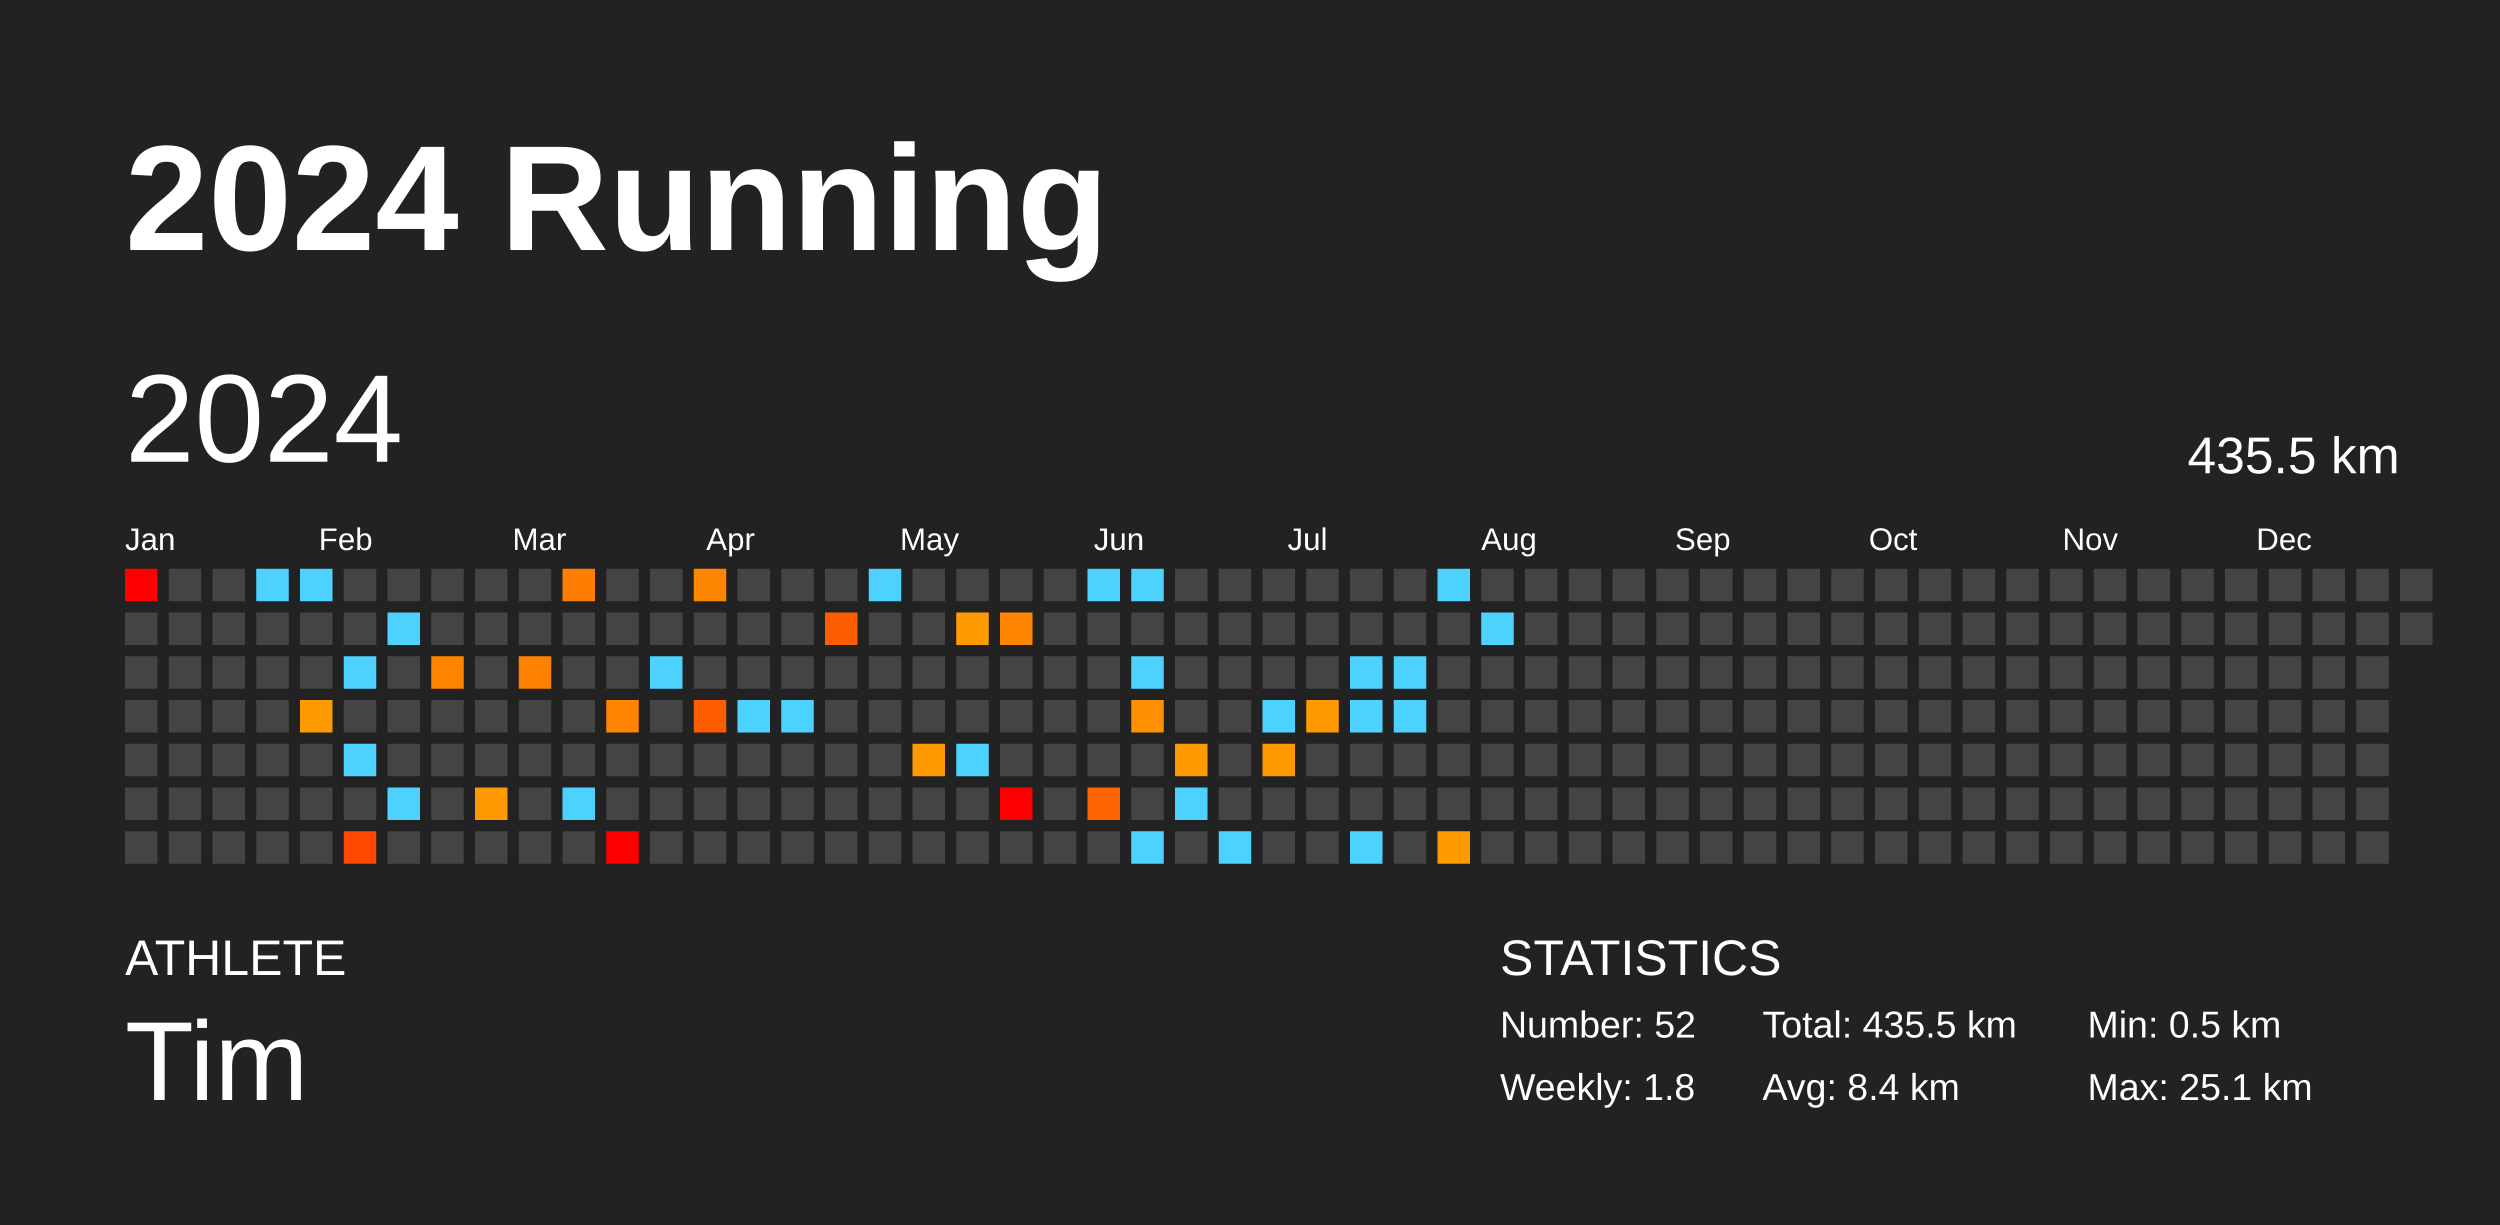
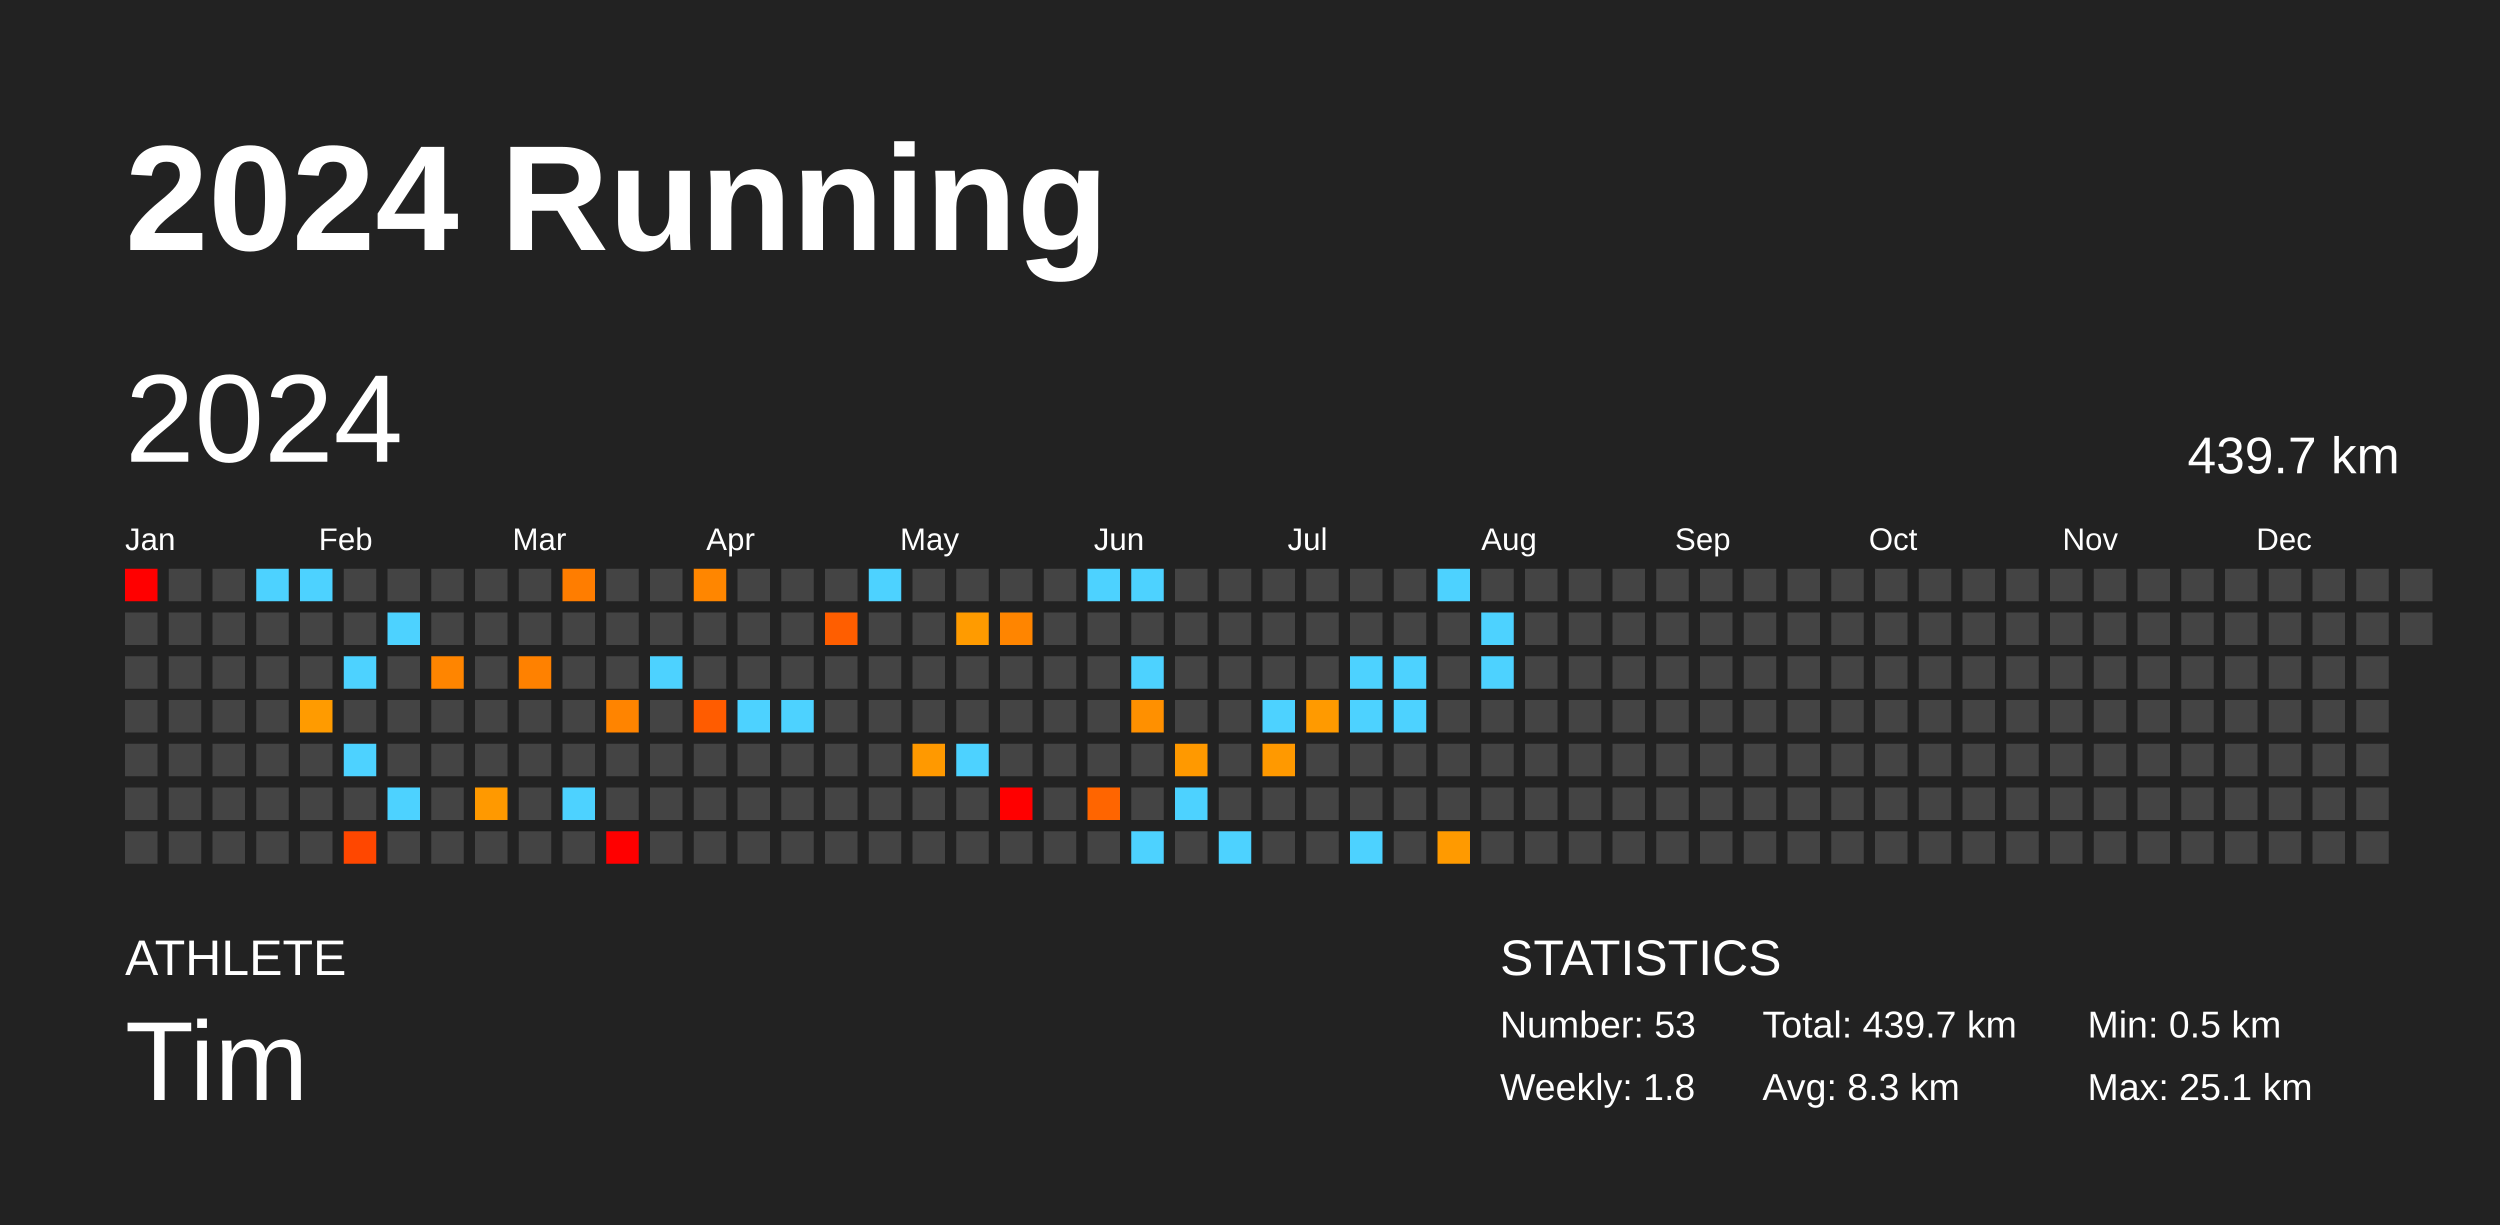
<svg xmlns="http://www.w3.org/2000/svg" baseProfile="full" height="98mm" version="1.1" viewBox="0,0,200,98" width="200mm">
  <defs />
  <rect fill="#222222" height="98" width="200" x="0" y="0" />
  <text fill="#FFFFFF" style="font-size:12px; font-family:Arial; font-weight:bold;" x="10" y="20">2024 Running</text>
  <text fill="#FFFFFF" style="font-size:4px; font-family:Arial" x="10" y="78">ATHLETE</text>
  <text fill="#FFFFFF" style="font-size:9px; font-family:Arial" x="10" y="88">Tim</text>
  <text fill="#FFFFFF" style="font-size:4px; font-family:Arial" x="120" y="78">STATISTICS</text>
-   <text fill="#FFFFFF" style="font-size:3px; font-family:Arial" x="120" y="83">Number: 52</text>
+   <text fill="#FFFFFF" style="font-size:3px; font-family:Arial" x="120" y="83">Number: 53</text>
  <text fill="#FFFFFF" style="font-size:3px; font-family:Arial" x="120" y="88">Weekly: 1.8</text>
-   <text fill="#FFFFFF" style="font-size:3px; font-family:Arial" x="141" y="83">Total: 435.5 km</text>
-   <text fill="#FFFFFF" style="font-size:3px; font-family:Arial" x="141" y="88">Avg: 8.4 km</text>
+   <text fill="#FFFFFF" style="font-size:3px; font-family:Arial" x="141" y="83">Total: 439.7 km</text>
+   <text fill="#FFFFFF" style="font-size:3px; font-family:Arial" x="141" y="88">Avg: 8.3 km</text>
  <text fill="#FFFFFF" style="font-size:3px; font-family:Arial" x="167" y="83">Min: 0.5 km</text>
  <text fill="#FFFFFF" style="font-size:3px; font-family:Arial" x="167" y="88">Max: 25.1 km</text>
  <text dominant-baseline="hanging" fill="#FFFFFF" style="font-size:10.0px; font-family:Arial;" x="10" y="30">2024</text>
-   <text dominant-baseline="hanging" fill="#FFFFFF" style="font-size:4.125px; font-family:Arial;" x="175" y="35">435.5 km</text>
+   <text dominant-baseline="hanging" fill="#FFFFFF" style="font-size:4.125px; font-family:Arial;" x="175" y="35">439.7 km</text>
  <text fill="#FFFFFF" style="font-size:2.5px; font-family:Arial" x="10.0" y="44">Jan</text>
  <text fill="#FFFFFF" style="font-size:2.5px; font-family:Arial" x="25.5" y="44">Feb</text>
  <text fill="#FFFFFF" style="font-size:2.5px; font-family:Arial" x="41.0" y="44">Mar</text>
  <text fill="#FFFFFF" style="font-size:2.5px; font-family:Arial" x="56.5" y="44">Apr</text>
  <text fill="#FFFFFF" style="font-size:2.5px; font-family:Arial" x="72.0" y="44">May</text>
  <text fill="#FFFFFF" style="font-size:2.5px; font-family:Arial" x="87.5" y="44">Jun</text>
  <text fill="#FFFFFF" style="font-size:2.5px; font-family:Arial" x="103.0" y="44">Jul</text>
  <text fill="#FFFFFF" style="font-size:2.5px; font-family:Arial" x="118.5" y="44">Aug</text>
  <text fill="#FFFFFF" style="font-size:2.5px; font-family:Arial" x="134.0" y="44">Sep</text>
  <text fill="#FFFFFF" style="font-size:2.5px; font-family:Arial" x="149.5" y="44">Oct</text>
  <text fill="#FFFFFF" style="font-size:2.5px; font-family:Arial" x="165.0" y="44">Nov</text>
  <text fill="#FFFFFF" style="font-size:2.5px; font-family:Arial" x="180.5" y="44">Dec</text>
  <rect fill="red" height="2.6" width="2.6" x="10.0" y="45.5" />
  <rect fill="#444444" height="2.6" width="2.6" x="10.0" y="49.0" />
  <rect fill="#444444" height="2.6" width="2.6" x="10.0" y="52.5" />
  <rect fill="#444444" height="2.6" width="2.6" x="10.0" y="56.0" />
  <rect fill="#444444" height="2.6" width="2.6" x="10.0" y="59.5" />
  <rect fill="#444444" height="2.6" width="2.6" x="10.0" y="63.0" />
  <rect fill="#444444" height="2.6" width="2.6" x="10.0" y="66.5" />
  <rect fill="#444444" height="2.6" width="2.6" x="13.5" y="45.5" />
  <rect fill="#444444" height="2.6" width="2.6" x="13.5" y="49.0" />
  <rect fill="#444444" height="2.6" width="2.6" x="13.5" y="52.5" />
  <rect fill="#444444" height="2.6" width="2.6" x="13.5" y="56.0" />
  <rect fill="#444444" height="2.6" width="2.6" x="13.5" y="59.5" />
  <rect fill="#444444" height="2.6" width="2.6" x="13.5" y="63.0" />
  <rect fill="#444444" height="2.6" width="2.6" x="13.5" y="66.5" />
  <rect fill="#444444" height="2.6" width="2.6" x="17.0" y="45.5" />
  <rect fill="#444444" height="2.6" width="2.6" x="17.0" y="49.0" />
  <rect fill="#444444" height="2.6" width="2.6" x="17.0" y="52.5" />
  <rect fill="#444444" height="2.6" width="2.6" x="17.0" y="56.0" />
  <rect fill="#444444" height="2.6" width="2.6" x="17.0" y="59.5" />
  <rect fill="#444444" height="2.6" width="2.6" x="17.0" y="63.0" />
  <rect fill="#444444" height="2.6" width="2.6" x="17.0" y="66.5" />
  <rect fill="#4dd2ff" height="2.6" width="2.6" x="20.5" y="45.5" />
  <rect fill="#444444" height="2.6" width="2.6" x="20.5" y="49.0" />
  <rect fill="#444444" height="2.6" width="2.6" x="20.5" y="52.5" />
  <rect fill="#444444" height="2.6" width="2.6" x="20.5" y="56.0" />
  <rect fill="#444444" height="2.6" width="2.6" x="20.5" y="59.5" />
  <rect fill="#444444" height="2.6" width="2.6" x="20.5" y="63.0" />
  <rect fill="#444444" height="2.6" width="2.6" x="20.5" y="66.5" />
  <rect fill="#4dd2ff" height="2.6" width="2.6" x="24.0" y="45.5" />
  <rect fill="#444444" height="2.6" width="2.6" x="24.0" y="49.0" />
  <rect fill="#444444" height="2.6" width="2.6" x="24.0" y="52.5" />
  <rect fill="#ff9b00" height="2.6" width="2.6" x="24.0" y="56.0" />
  <rect fill="#444444" height="2.6" width="2.6" x="24.0" y="59.5" />
  <rect fill="#444444" height="2.6" width="2.6" x="24.0" y="63.0" />
  <rect fill="#444444" height="2.6" width="2.6" x="24.0" y="66.5" />
  <rect fill="#444444" height="2.6" width="2.6" x="27.5" y="45.5" />
  <rect fill="#444444" height="2.6" width="2.6" x="27.5" y="49.0" />
  <rect fill="#4dd2ff" height="2.6" width="2.6" x="27.5" y="52.5" />
  <rect fill="#444444" height="2.6" width="2.6" x="27.5" y="56.0" />
  <rect fill="#4dd2ff" height="2.6" width="2.6" x="27.5" y="59.5" />
  <rect fill="#444444" height="2.6" width="2.6" x="27.5" y="63.0" />
  <rect fill="#ff4700" height="2.6" width="2.6" x="27.5" y="66.5" />
  <rect fill="#444444" height="2.6" width="2.6" x="31.0" y="45.5" />
  <rect fill="#4dd2ff" height="2.6" width="2.6" x="31.0" y="49.0" />
  <rect fill="#444444" height="2.6" width="2.6" x="31.0" y="52.5" />
  <rect fill="#444444" height="2.6" width="2.6" x="31.0" y="56.0" />
  <rect fill="#444444" height="2.6" width="2.6" x="31.0" y="59.5" />
  <rect fill="#4dd2ff" height="2.6" width="2.6" x="31.0" y="63.0" />
  <rect fill="#444444" height="2.6" width="2.6" x="31.0" y="66.5" />
  <rect fill="#444444" height="2.6" width="2.6" x="34.5" y="45.5" />
  <rect fill="#444444" height="2.6" width="2.6" x="34.5" y="49.0" />
  <rect fill="#ff8500" height="2.6" width="2.6" x="34.5" y="52.5" />
  <rect fill="#444444" height="2.6" width="2.6" x="34.5" y="56.0" />
  <rect fill="#444444" height="2.6" width="2.6" x="34.5" y="59.5" />
  <rect fill="#444444" height="2.6" width="2.6" x="34.5" y="63.0" />
  <rect fill="#444444" height="2.6" width="2.6" x="34.5" y="66.5" />
  <rect fill="#444444" height="2.6" width="2.6" x="38.0" y="45.5" />
  <rect fill="#444444" height="2.6" width="2.6" x="38.0" y="49.0" />
  <rect fill="#444444" height="2.6" width="2.6" x="38.0" y="52.5" />
  <rect fill="#444444" height="2.6" width="2.6" x="38.0" y="56.0" />
  <rect fill="#444444" height="2.6" width="2.6" x="38.0" y="59.5" />
  <rect fill="#ff9900" height="2.6" width="2.6" x="38.0" y="63.0" />
  <rect fill="#444444" height="2.6" width="2.6" x="38.0" y="66.5" />
  <rect fill="#444444" height="2.6" width="2.6" x="41.5" y="45.5" />
  <rect fill="#444444" height="2.6" width="2.6" x="41.5" y="49.0" />
  <rect fill="#ff8100" height="2.6" width="2.6" x="41.5" y="52.5" />
  <rect fill="#444444" height="2.6" width="2.6" x="41.5" y="56.0" />
  <rect fill="#444444" height="2.6" width="2.6" x="41.5" y="59.5" />
  <rect fill="#444444" height="2.6" width="2.6" x="41.5" y="63.0" />
  <rect fill="#444444" height="2.6" width="2.6" x="41.5" y="66.5" />
  <rect fill="#ff7d00" height="2.6" width="2.6" x="45.0" y="45.5" />
  <rect fill="#444444" height="2.6" width="2.6" x="45.0" y="49.0" />
  <rect fill="#444444" height="2.6" width="2.6" x="45.0" y="52.5" />
  <rect fill="#444444" height="2.6" width="2.6" x="45.0" y="56.0" />
  <rect fill="#444444" height="2.6" width="2.6" x="45.0" y="59.5" />
  <rect fill="#4dd2ff" height="2.6" width="2.6" x="45.0" y="63.0" />
  <rect fill="#444444" height="2.6" width="2.6" x="45.0" y="66.5" />
  <rect fill="#444444" height="2.6" width="2.6" x="48.5" y="45.5" />
  <rect fill="#444444" height="2.6" width="2.6" x="48.5" y="49.0" />
  <rect fill="#444444" height="2.6" width="2.6" x="48.5" y="52.5" />
  <rect fill="#ff8400" height="2.6" width="2.6" x="48.5" y="56.0" />
  <rect fill="#444444" height="2.6" width="2.6" x="48.5" y="59.5" />
  <rect fill="#444444" height="2.6" width="2.6" x="48.5" y="63.0" />
  <rect fill="red" height="2.6" width="2.6" x="48.5" y="66.5" />
  <rect fill="#444444" height="2.6" width="2.6" x="52.0" y="45.5" />
  <rect fill="#444444" height="2.6" width="2.6" x="52.0" y="49.0" />
  <rect fill="#4dd2ff" height="2.6" width="2.6" x="52.0" y="52.5" />
  <rect fill="#444444" height="2.6" width="2.6" x="52.0" y="56.0" />
  <rect fill="#444444" height="2.6" width="2.6" x="52.0" y="59.5" />
  <rect fill="#444444" height="2.6" width="2.6" x="52.0" y="63.0" />
  <rect fill="#444444" height="2.6" width="2.6" x="52.0" y="66.5" />
  <rect fill="#ff8600" height="2.6" width="2.6" x="55.5" y="45.5" />
  <rect fill="#444444" height="2.6" width="2.6" x="55.5" y="49.0" />
  <rect fill="#444444" height="2.6" width="2.6" x="55.5" y="52.5" />
  <rect fill="#ff5c00" height="2.6" width="2.6" x="55.5" y="56.0" />
  <rect fill="#444444" height="2.6" width="2.6" x="55.5" y="59.5" />
  <rect fill="#444444" height="2.6" width="2.6" x="55.5" y="63.0" />
  <rect fill="#444444" height="2.6" width="2.6" x="55.5" y="66.5" />
  <rect fill="#444444" height="2.6" width="2.6" x="59.0" y="45.5" />
  <rect fill="#444444" height="2.6" width="2.6" x="59.0" y="49.0" />
  <rect fill="#444444" height="2.6" width="2.6" x="59.0" y="52.5" />
  <rect fill="#4dd2ff" height="2.6" width="2.6" x="59.0" y="56.0" />
  <rect fill="#444444" height="2.6" width="2.6" x="59.0" y="59.5" />
  <rect fill="#444444" height="2.6" width="2.6" x="59.0" y="63.0" />
  <rect fill="#444444" height="2.6" width="2.6" x="59.0" y="66.5" />
  <rect fill="#444444" height="2.6" width="2.6" x="62.5" y="45.5" />
  <rect fill="#444444" height="2.6" width="2.6" x="62.5" y="49.0" />
  <rect fill="#444444" height="2.6" width="2.6" x="62.5" y="52.5" />
  <rect fill="#4dd2ff" height="2.6" width="2.6" x="62.5" y="56.0" />
  <rect fill="#444444" height="2.6" width="2.6" x="62.5" y="59.5" />
  <rect fill="#444444" height="2.6" width="2.6" x="62.5" y="63.0" />
  <rect fill="#444444" height="2.6" width="2.6" x="62.5" y="66.5" />
  <rect fill="#444444" height="2.6" width="2.6" x="66.0" y="45.5" />
  <rect fill="#ff5e00" height="2.6" width="2.6" x="66.0" y="49.0" />
  <rect fill="#444444" height="2.6" width="2.6" x="66.0" y="52.5" />
  <rect fill="#444444" height="2.6" width="2.6" x="66.0" y="56.0" />
  <rect fill="#444444" height="2.6" width="2.6" x="66.0" y="59.5" />
  <rect fill="#444444" height="2.6" width="2.6" x="66.0" y="63.0" />
  <rect fill="#444444" height="2.6" width="2.6" x="66.0" y="66.5" />
  <rect fill="#4dd2ff" height="2.6" width="2.6" x="69.5" y="45.5" />
  <rect fill="#444444" height="2.6" width="2.6" x="69.5" y="49.0" />
  <rect fill="#444444" height="2.6" width="2.6" x="69.5" y="52.5" />
  <rect fill="#444444" height="2.6" width="2.6" x="69.5" y="56.0" />
  <rect fill="#444444" height="2.6" width="2.6" x="69.5" y="59.5" />
  <rect fill="#444444" height="2.6" width="2.6" x="69.5" y="63.0" />
  <rect fill="#444444" height="2.6" width="2.6" x="69.5" y="66.5" />
  <rect fill="#444444" height="2.6" width="2.6" x="73.0" y="45.5" />
  <rect fill="#444444" height="2.6" width="2.6" x="73.0" y="49.0" />
  <rect fill="#444444" height="2.6" width="2.6" x="73.0" y="52.5" />
  <rect fill="#444444" height="2.6" width="2.6" x="73.0" y="56.0" />
  <rect fill="#ff9900" height="2.6" width="2.6" x="73.0" y="59.5" />
  <rect fill="#444444" height="2.6" width="2.6" x="73.0" y="63.0" />
  <rect fill="#444444" height="2.6" width="2.6" x="73.0" y="66.5" />
  <rect fill="#444444" height="2.6" width="2.6" x="76.5" y="45.5" />
  <rect fill="#ff9b00" height="2.6" width="2.6" x="76.5" y="49.0" />
  <rect fill="#444444" height="2.6" width="2.6" x="76.5" y="52.5" />
  <rect fill="#444444" height="2.6" width="2.6" x="76.5" y="56.0" />
  <rect fill="#4dd2ff" height="2.6" width="2.6" x="76.5" y="59.5" />
  <rect fill="#444444" height="2.6" width="2.6" x="76.5" y="63.0" />
  <rect fill="#444444" height="2.6" width="2.6" x="76.5" y="66.5" />
  <rect fill="#444444" height="2.6" width="2.6" x="80.0" y="45.5" />
  <rect fill="#ff8500" height="2.6" width="2.6" x="80.0" y="49.0" />
  <rect fill="#444444" height="2.6" width="2.6" x="80.0" y="52.5" />
  <rect fill="#444444" height="2.6" width="2.6" x="80.0" y="56.0" />
  <rect fill="#444444" height="2.6" width="2.6" x="80.0" y="59.5" />
  <rect fill="red" height="2.6" width="2.6" x="80.0" y="63.0" />
  <rect fill="#444444" height="2.6" width="2.6" x="80.0" y="66.5" />
  <rect fill="#444444" height="2.6" width="2.6" x="83.5" y="45.5" />
  <rect fill="#444444" height="2.6" width="2.6" x="83.5" y="49.0" />
  <rect fill="#444444" height="2.6" width="2.6" x="83.5" y="52.5" />
  <rect fill="#444444" height="2.6" width="2.6" x="83.5" y="56.0" />
  <rect fill="#444444" height="2.6" width="2.6" x="83.5" y="59.5" />
  <rect fill="#444444" height="2.6" width="2.6" x="83.5" y="63.0" />
  <rect fill="#444444" height="2.6" width="2.6" x="83.5" y="66.5" />
  <rect fill="#4dd2ff" height="2.6" width="2.6" x="87.0" y="45.5" />
  <rect fill="#444444" height="2.6" width="2.6" x="87.0" y="49.0" />
  <rect fill="#444444" height="2.6" width="2.6" x="87.0" y="52.5" />
  <rect fill="#444444" height="2.6" width="2.6" x="87.0" y="56.0" />
  <rect fill="#444444" height="2.6" width="2.6" x="87.0" y="59.5" />
  <rect fill="#ff6500" height="2.6" width="2.6" x="87.0" y="63.0" />
  <rect fill="#444444" height="2.6" width="2.6" x="87.0" y="66.5" />
  <rect fill="#4dd2ff" height="2.6" width="2.6" x="90.5" y="45.5" />
  <rect fill="#444444" height="2.6" width="2.6" x="90.5" y="49.0" />
  <rect fill="#4dd2ff" height="2.6" width="2.6" x="90.5" y="52.5" />
  <rect fill="#ff9000" height="2.6" width="2.6" x="90.5" y="56.0" />
  <rect fill="#444444" height="2.6" width="2.6" x="90.5" y="59.5" />
  <rect fill="#444444" height="2.6" width="2.6" x="90.5" y="63.0" />
  <rect fill="#4dd2ff" height="2.6" width="2.6" x="90.5" y="66.5" />
  <rect fill="#444444" height="2.6" width="2.6" x="94.0" y="45.5" />
  <rect fill="#444444" height="2.6" width="2.6" x="94.0" y="49.0" />
  <rect fill="#444444" height="2.6" width="2.6" x="94.0" y="52.5" />
  <rect fill="#444444" height="2.6" width="2.6" x="94.0" y="56.0" />
  <rect fill="#ff9900" height="2.6" width="2.6" x="94.0" y="59.5" />
  <rect fill="#4dd2ff" height="2.6" width="2.6" x="94.0" y="63.0" />
  <rect fill="#444444" height="2.6" width="2.6" x="94.0" y="66.5" />
  <rect fill="#444444" height="2.6" width="2.6" x="97.5" y="45.5" />
  <rect fill="#444444" height="2.6" width="2.6" x="97.5" y="49.0" />
  <rect fill="#444444" height="2.6" width="2.6" x="97.5" y="52.5" />
  <rect fill="#444444" height="2.6" width="2.6" x="97.5" y="56.0" />
  <rect fill="#444444" height="2.6" width="2.6" x="97.5" y="59.5" />
  <rect fill="#444444" height="2.6" width="2.6" x="97.5" y="63.0" />
  <rect fill="#4dd2ff" height="2.6" width="2.6" x="97.5" y="66.5" />
  <rect fill="#444444" height="2.6" width="2.6" x="101.0" y="45.5" />
  <rect fill="#444444" height="2.6" width="2.6" x="101.0" y="49.0" />
  <rect fill="#444444" height="2.6" width="2.6" x="101.0" y="52.5" />
  <rect fill="#4dd2ff" height="2.6" width="2.6" x="101.0" y="56.0" />
  <rect fill="#ff9900" height="2.6" width="2.6" x="101.0" y="59.5" />
  <rect fill="#444444" height="2.6" width="2.6" x="101.0" y="63.0" />
  <rect fill="#444444" height="2.6" width="2.6" x="101.0" y="66.5" />
  <rect fill="#444444" height="2.6" width="2.6" x="104.5" y="45.5" />
  <rect fill="#444444" height="2.6" width="2.6" x="104.5" y="49.0" />
  <rect fill="#444444" height="2.6" width="2.6" x="104.5" y="52.5" />
  <rect fill="#ff9a00" height="2.6" width="2.6" x="104.5" y="56.0" />
  <rect fill="#444444" height="2.6" width="2.6" x="104.5" y="59.5" />
  <rect fill="#444444" height="2.6" width="2.6" x="104.5" y="63.0" />
  <rect fill="#444444" height="2.6" width="2.6" x="104.5" y="66.5" />
  <rect fill="#444444" height="2.6" width="2.6" x="108.0" y="45.5" />
  <rect fill="#444444" height="2.6" width="2.6" x="108.0" y="49.0" />
  <rect fill="#4dd2ff" height="2.6" width="2.6" x="108.0" y="52.5" />
  <rect fill="#4dd2ff" height="2.6" width="2.6" x="108.0" y="56.0" />
  <rect fill="#444444" height="2.6" width="2.6" x="108.0" y="59.5" />
  <rect fill="#444444" height="2.6" width="2.6" x="108.0" y="63.0" />
  <rect fill="#4dd2ff" height="2.6" width="2.6" x="108.0" y="66.5" />
  <rect fill="#444444" height="2.6" width="2.6" x="111.5" y="45.5" />
  <rect fill="#444444" height="2.6" width="2.6" x="111.5" y="49.0" />
  <rect fill="#4dd2ff" height="2.6" width="2.6" x="111.5" y="52.5" />
  <rect fill="#4dd2ff" height="2.6" width="2.6" x="111.5" y="56.0" />
  <rect fill="#444444" height="2.6" width="2.6" x="111.5" y="59.5" />
  <rect fill="#444444" height="2.6" width="2.6" x="111.5" y="63.0" />
  <rect fill="#444444" height="2.6" width="2.6" x="111.5" y="66.5" />
  <rect fill="#4dd2ff" height="2.6" width="2.6" x="115.0" y="45.5" />
  <rect fill="#444444" height="2.6" width="2.6" x="115.0" y="49.0" />
  <rect fill="#444444" height="2.6" width="2.6" x="115.0" y="52.5" />
  <rect fill="#444444" height="2.6" width="2.6" x="115.0" y="56.0" />
  <rect fill="#444444" height="2.6" width="2.6" x="115.0" y="59.5" />
  <rect fill="#444444" height="2.6" width="2.6" x="115.0" y="63.0" />
  <rect fill="#ff9a00" height="2.6" width="2.6" x="115.0" y="66.5" />
  <rect fill="#444444" height="2.6" width="2.6" x="118.5" y="45.5" />
  <rect fill="#4dd2ff" height="2.6" width="2.6" x="118.5" y="49.0" />
-   <rect fill="#444444" height="2.6" width="2.6" x="118.5" y="52.5" />
+   <rect fill="#4dd2ff" height="2.6" width="2.6" x="118.5" y="52.5" />
  <rect fill="#444444" height="2.6" width="2.6" x="118.5" y="56.0" />
  <rect fill="#444444" height="2.6" width="2.6" x="118.5" y="59.5" />
  <rect fill="#444444" height="2.6" width="2.6" x="118.5" y="63.0" />
  <rect fill="#444444" height="2.6" width="2.6" x="118.5" y="66.5" />
  <rect fill="#444444" height="2.6" width="2.6" x="122.0" y="45.5" />
  <rect fill="#444444" height="2.6" width="2.6" x="122.0" y="49.0" />
  <rect fill="#444444" height="2.6" width="2.6" x="122.0" y="52.5" />
  <rect fill="#444444" height="2.6" width="2.6" x="122.0" y="56.0" />
  <rect fill="#444444" height="2.6" width="2.6" x="122.0" y="59.5" />
  <rect fill="#444444" height="2.6" width="2.6" x="122.0" y="63.0" />
  <rect fill="#444444" height="2.6" width="2.6" x="122.0" y="66.5" />
  <rect fill="#444444" height="2.6" width="2.6" x="125.5" y="45.5" />
  <rect fill="#444444" height="2.6" width="2.6" x="125.5" y="49.0" />
  <rect fill="#444444" height="2.6" width="2.6" x="125.5" y="52.5" />
  <rect fill="#444444" height="2.6" width="2.6" x="125.5" y="56.0" />
  <rect fill="#444444" height="2.6" width="2.6" x="125.5" y="59.5" />
  <rect fill="#444444" height="2.6" width="2.6" x="125.5" y="63.0" />
  <rect fill="#444444" height="2.6" width="2.6" x="125.5" y="66.5" />
  <rect fill="#444444" height="2.6" width="2.6" x="129.0" y="45.5" />
  <rect fill="#444444" height="2.6" width="2.6" x="129.0" y="49.0" />
  <rect fill="#444444" height="2.6" width="2.6" x="129.0" y="52.5" />
  <rect fill="#444444" height="2.6" width="2.6" x="129.0" y="56.0" />
  <rect fill="#444444" height="2.6" width="2.6" x="129.0" y="59.5" />
  <rect fill="#444444" height="2.6" width="2.6" x="129.0" y="63.0" />
  <rect fill="#444444" height="2.6" width="2.6" x="129.0" y="66.5" />
  <rect fill="#444444" height="2.6" width="2.6" x="132.5" y="45.5" />
  <rect fill="#444444" height="2.6" width="2.6" x="132.5" y="49.0" />
  <rect fill="#444444" height="2.6" width="2.6" x="132.5" y="52.5" />
  <rect fill="#444444" height="2.6" width="2.6" x="132.5" y="56.0" />
  <rect fill="#444444" height="2.6" width="2.6" x="132.5" y="59.5" />
  <rect fill="#444444" height="2.6" width="2.6" x="132.5" y="63.0" />
  <rect fill="#444444" height="2.6" width="2.6" x="132.5" y="66.5" />
  <rect fill="#444444" height="2.6" width="2.6" x="136.0" y="45.5" />
  <rect fill="#444444" height="2.6" width="2.6" x="136.0" y="49.0" />
  <rect fill="#444444" height="2.6" width="2.6" x="136.0" y="52.5" />
  <rect fill="#444444" height="2.6" width="2.6" x="136.0" y="56.0" />
  <rect fill="#444444" height="2.6" width="2.6" x="136.0" y="59.5" />
  <rect fill="#444444" height="2.6" width="2.6" x="136.0" y="63.0" />
  <rect fill="#444444" height="2.6" width="2.6" x="136.0" y="66.5" />
  <rect fill="#444444" height="2.6" width="2.6" x="139.5" y="45.5" />
  <rect fill="#444444" height="2.6" width="2.6" x="139.5" y="49.0" />
  <rect fill="#444444" height="2.6" width="2.6" x="139.5" y="52.5" />
  <rect fill="#444444" height="2.6" width="2.6" x="139.5" y="56.0" />
  <rect fill="#444444" height="2.6" width="2.6" x="139.5" y="59.5" />
  <rect fill="#444444" height="2.6" width="2.6" x="139.5" y="63.0" />
  <rect fill="#444444" height="2.6" width="2.6" x="139.5" y="66.5" />
  <rect fill="#444444" height="2.6" width="2.6" x="143.0" y="45.5" />
  <rect fill="#444444" height="2.6" width="2.6" x="143.0" y="49.0" />
  <rect fill="#444444" height="2.6" width="2.6" x="143.0" y="52.5" />
  <rect fill="#444444" height="2.6" width="2.6" x="143.0" y="56.0" />
  <rect fill="#444444" height="2.6" width="2.6" x="143.0" y="59.5" />
  <rect fill="#444444" height="2.6" width="2.6" x="143.0" y="63.0" />
  <rect fill="#444444" height="2.6" width="2.6" x="143.0" y="66.5" />
  <rect fill="#444444" height="2.6" width="2.6" x="146.5" y="45.5" />
  <rect fill="#444444" height="2.6" width="2.6" x="146.5" y="49.0" />
  <rect fill="#444444" height="2.6" width="2.6" x="146.5" y="52.5" />
  <rect fill="#444444" height="2.6" width="2.6" x="146.5" y="56.0" />
  <rect fill="#444444" height="2.6" width="2.6" x="146.5" y="59.5" />
  <rect fill="#444444" height="2.6" width="2.6" x="146.5" y="63.0" />
  <rect fill="#444444" height="2.6" width="2.6" x="146.5" y="66.5" />
  <rect fill="#444444" height="2.6" width="2.6" x="150.0" y="45.5" />
  <rect fill="#444444" height="2.6" width="2.6" x="150.0" y="49.0" />
  <rect fill="#444444" height="2.6" width="2.6" x="150.0" y="52.5" />
  <rect fill="#444444" height="2.6" width="2.6" x="150.0" y="56.0" />
  <rect fill="#444444" height="2.6" width="2.6" x="150.0" y="59.5" />
  <rect fill="#444444" height="2.6" width="2.6" x="150.0" y="63.0" />
  <rect fill="#444444" height="2.6" width="2.6" x="150.0" y="66.5" />
  <rect fill="#444444" height="2.6" width="2.6" x="153.5" y="45.5" />
  <rect fill="#444444" height="2.6" width="2.6" x="153.5" y="49.0" />
  <rect fill="#444444" height="2.6" width="2.6" x="153.5" y="52.5" />
  <rect fill="#444444" height="2.6" width="2.6" x="153.5" y="56.0" />
  <rect fill="#444444" height="2.6" width="2.6" x="153.5" y="59.5" />
  <rect fill="#444444" height="2.6" width="2.6" x="153.5" y="63.0" />
  <rect fill="#444444" height="2.6" width="2.6" x="153.5" y="66.5" />
  <rect fill="#444444" height="2.6" width="2.6" x="157.0" y="45.5" />
  <rect fill="#444444" height="2.6" width="2.6" x="157.0" y="49.0" />
  <rect fill="#444444" height="2.6" width="2.6" x="157.0" y="52.5" />
  <rect fill="#444444" height="2.6" width="2.6" x="157.0" y="56.0" />
  <rect fill="#444444" height="2.6" width="2.6" x="157.0" y="59.5" />
  <rect fill="#444444" height="2.6" width="2.6" x="157.0" y="63.0" />
  <rect fill="#444444" height="2.6" width="2.6" x="157.0" y="66.5" />
  <rect fill="#444444" height="2.6" width="2.6" x="160.5" y="45.5" />
  <rect fill="#444444" height="2.6" width="2.6" x="160.5" y="49.0" />
  <rect fill="#444444" height="2.6" width="2.6" x="160.5" y="52.5" />
  <rect fill="#444444" height="2.6" width="2.6" x="160.5" y="56.0" />
  <rect fill="#444444" height="2.6" width="2.6" x="160.5" y="59.5" />
  <rect fill="#444444" height="2.6" width="2.6" x="160.5" y="63.0" />
  <rect fill="#444444" height="2.6" width="2.6" x="160.5" y="66.5" />
  <rect fill="#444444" height="2.6" width="2.6" x="164.0" y="45.5" />
  <rect fill="#444444" height="2.6" width="2.6" x="164.0" y="49.0" />
  <rect fill="#444444" height="2.6" width="2.6" x="164.0" y="52.5" />
  <rect fill="#444444" height="2.6" width="2.6" x="164.0" y="56.0" />
  <rect fill="#444444" height="2.6" width="2.6" x="164.0" y="59.5" />
  <rect fill="#444444" height="2.6" width="2.6" x="164.0" y="63.0" />
  <rect fill="#444444" height="2.6" width="2.6" x="164.0" y="66.5" />
  <rect fill="#444444" height="2.6" width="2.6" x="167.5" y="45.5" />
  <rect fill="#444444" height="2.6" width="2.6" x="167.5" y="49.0" />
  <rect fill="#444444" height="2.6" width="2.6" x="167.5" y="52.5" />
  <rect fill="#444444" height="2.6" width="2.6" x="167.5" y="56.0" />
  <rect fill="#444444" height="2.6" width="2.6" x="167.5" y="59.5" />
  <rect fill="#444444" height="2.6" width="2.6" x="167.5" y="63.0" />
  <rect fill="#444444" height="2.6" width="2.6" x="167.5" y="66.5" />
  <rect fill="#444444" height="2.6" width="2.6" x="171.0" y="45.5" />
  <rect fill="#444444" height="2.6" width="2.6" x="171.0" y="49.0" />
  <rect fill="#444444" height="2.6" width="2.6" x="171.0" y="52.5" />
  <rect fill="#444444" height="2.6" width="2.6" x="171.0" y="56.0" />
  <rect fill="#444444" height="2.6" width="2.6" x="171.0" y="59.5" />
  <rect fill="#444444" height="2.6" width="2.6" x="171.0" y="63.0" />
  <rect fill="#444444" height="2.6" width="2.6" x="171.0" y="66.5" />
  <rect fill="#444444" height="2.6" width="2.6" x="174.5" y="45.5" />
  <rect fill="#444444" height="2.6" width="2.6" x="174.5" y="49.0" />
  <rect fill="#444444" height="2.6" width="2.6" x="174.5" y="52.5" />
  <rect fill="#444444" height="2.6" width="2.6" x="174.5" y="56.0" />
  <rect fill="#444444" height="2.6" width="2.6" x="174.5" y="59.5" />
  <rect fill="#444444" height="2.6" width="2.6" x="174.5" y="63.0" />
  <rect fill="#444444" height="2.6" width="2.6" x="174.5" y="66.5" />
  <rect fill="#444444" height="2.6" width="2.6" x="178.0" y="45.5" />
  <rect fill="#444444" height="2.6" width="2.6" x="178.0" y="49.0" />
  <rect fill="#444444" height="2.6" width="2.6" x="178.0" y="52.5" />
  <rect fill="#444444" height="2.6" width="2.6" x="178.0" y="56.0" />
  <rect fill="#444444" height="2.6" width="2.6" x="178.0" y="59.5" />
  <rect fill="#444444" height="2.6" width="2.6" x="178.0" y="63.0" />
  <rect fill="#444444" height="2.6" width="2.6" x="178.0" y="66.5" />
  <rect fill="#444444" height="2.6" width="2.6" x="181.5" y="45.5" />
  <rect fill="#444444" height="2.6" width="2.6" x="181.5" y="49.0" />
  <rect fill="#444444" height="2.6" width="2.6" x="181.5" y="52.5" />
  <rect fill="#444444" height="2.6" width="2.6" x="181.5" y="56.0" />
  <rect fill="#444444" height="2.6" width="2.6" x="181.5" y="59.5" />
  <rect fill="#444444" height="2.6" width="2.6" x="181.5" y="63.0" />
  <rect fill="#444444" height="2.6" width="2.6" x="181.5" y="66.5" />
  <rect fill="#444444" height="2.6" width="2.6" x="185.0" y="45.5" />
  <rect fill="#444444" height="2.6" width="2.6" x="185.0" y="49.0" />
  <rect fill="#444444" height="2.6" width="2.6" x="185.0" y="52.5" />
  <rect fill="#444444" height="2.6" width="2.6" x="185.0" y="56.0" />
  <rect fill="#444444" height="2.6" width="2.6" x="185.0" y="59.5" />
  <rect fill="#444444" height="2.6" width="2.6" x="185.0" y="63.0" />
  <rect fill="#444444" height="2.6" width="2.6" x="185.0" y="66.5" />
  <rect fill="#444444" height="2.6" width="2.6" x="188.5" y="45.5" />
  <rect fill="#444444" height="2.6" width="2.6" x="188.5" y="49.0" />
  <rect fill="#444444" height="2.6" width="2.6" x="188.5" y="52.5" />
  <rect fill="#444444" height="2.6" width="2.6" x="188.5" y="56.0" />
  <rect fill="#444444" height="2.6" width="2.6" x="188.5" y="59.5" />
  <rect fill="#444444" height="2.6" width="2.6" x="188.5" y="63.0" />
  <rect fill="#444444" height="2.6" width="2.6" x="188.5" y="66.5" />
  <rect fill="#444444" height="2.6" width="2.6" x="192.0" y="45.5" />
  <rect fill="#444444" height="2.6" width="2.6" x="192.0" y="49.0" />
</svg>
